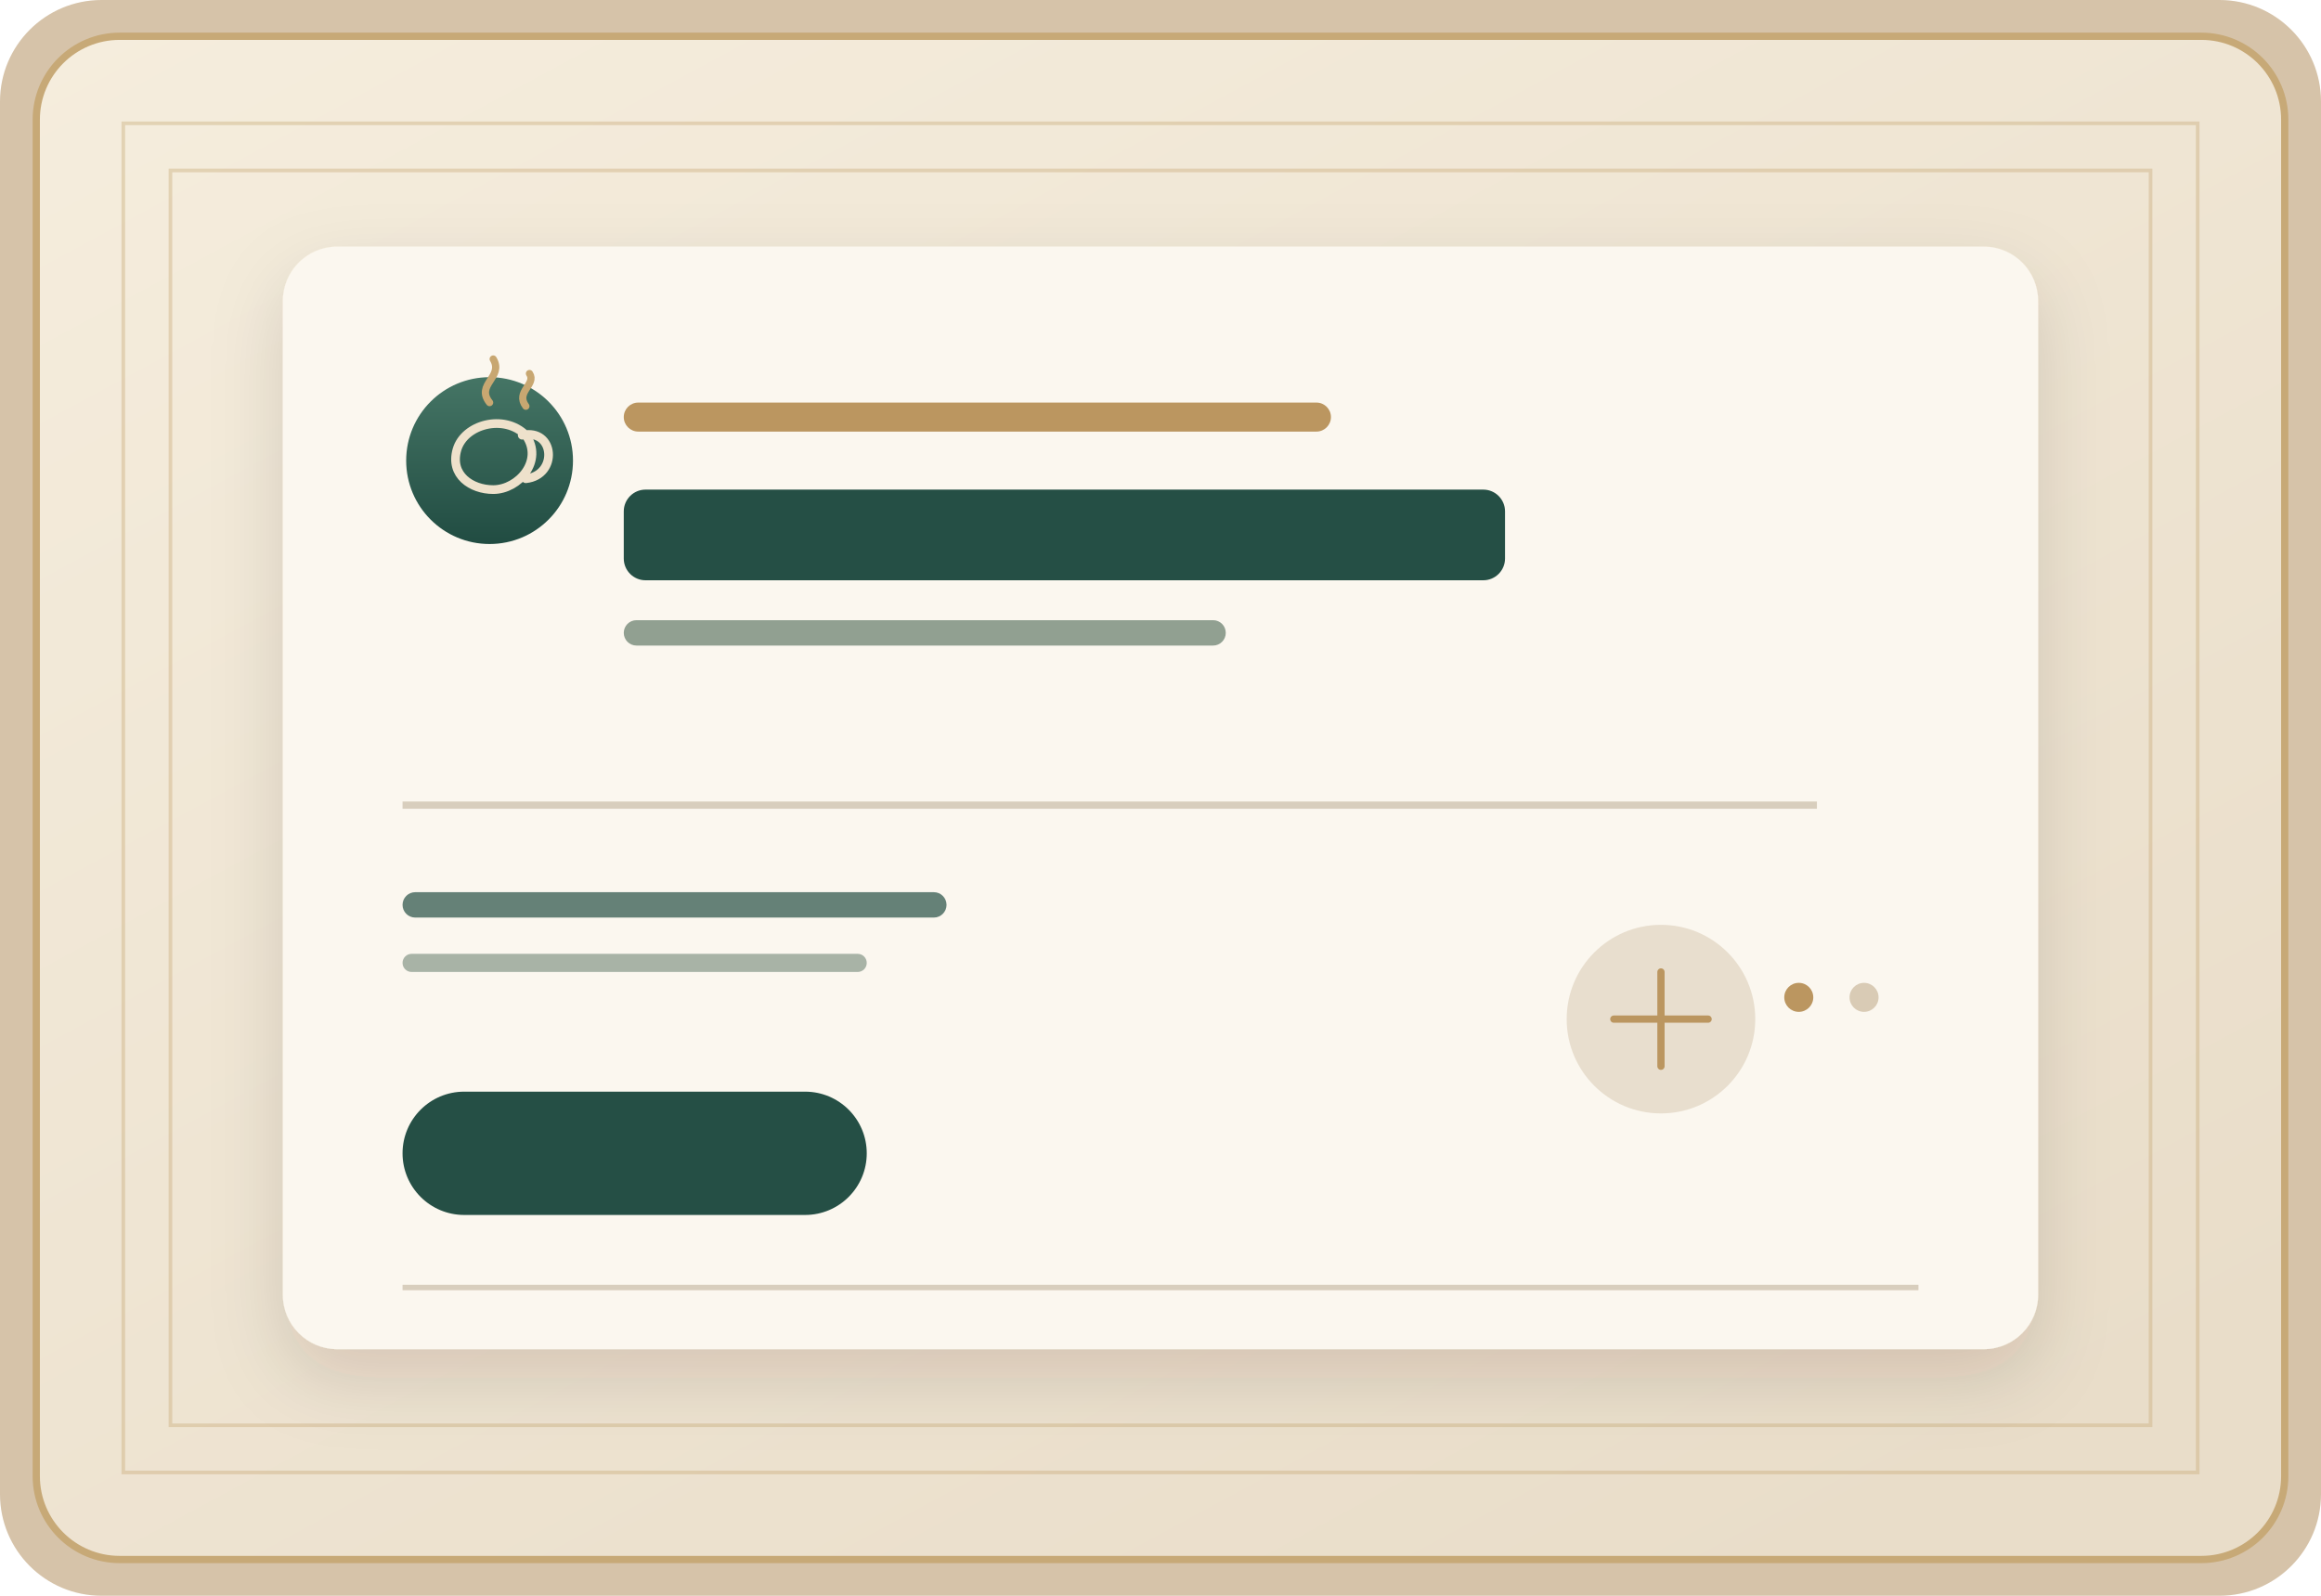
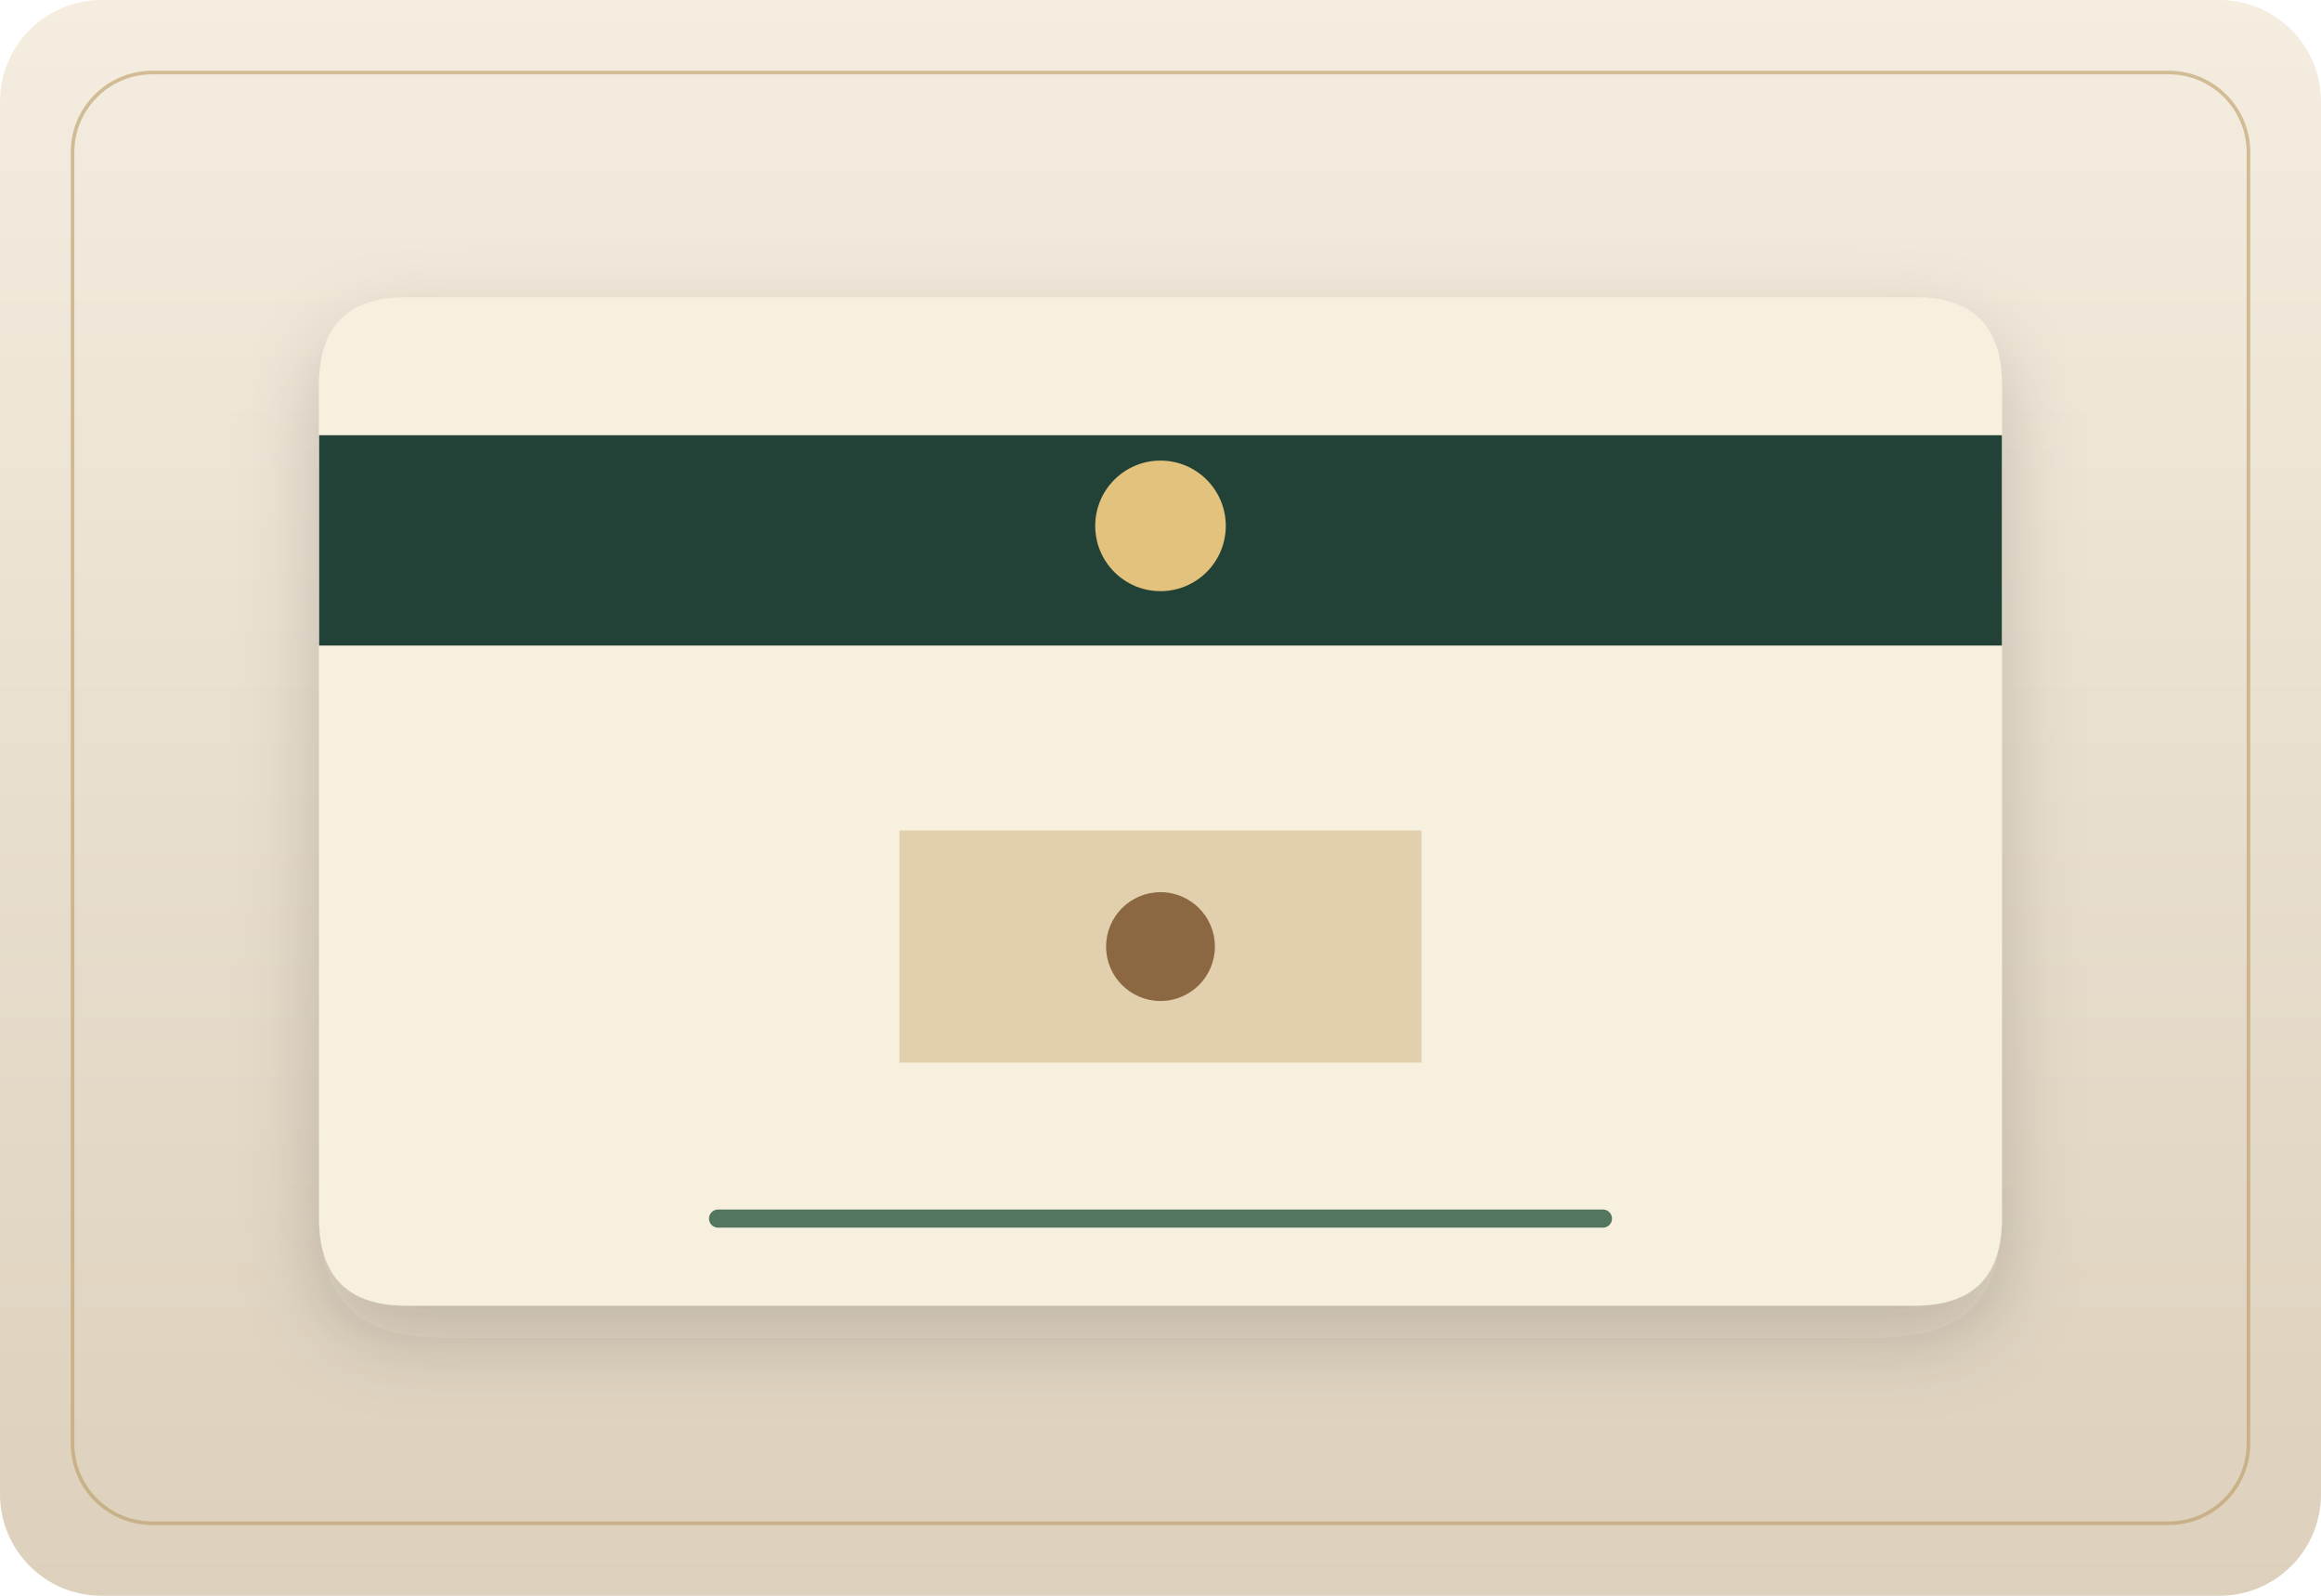
- <svg xmlns="http://www.w3.org/2000/svg" width="640" height="440" viewBox="0 0 640 440" role="img" aria-label="カフェ告知の比較用図版">
+ <svg xmlns="http://www.w3.org/2000/svg" width="640" height="440" viewBox="0 0 640 440" role="img">
  <defs>
-     <linearGradient id="paper" x2="0.8" y2="1">
-       <stop stop-color="#f5eddd" />
-       <stop offset="1" stop-color="#e9ddc9" />
+     <linearGradient id="paper" x2="0" y2="1">
+       <stop stop-color="#f4ede0" />
+       <stop offset="1" stop-color="#ddd0bc" />
    </linearGradient>
-     <linearGradient id="cup" x2="0" y2="1">
-       <stop stop-color="#457565" />
-       <stop offset="1" stop-color="#214c42" />
+     <linearGradient id="felt" x2="1" y2="1">
+       <stop stop-color="#315d4b" />
+       <stop offset="1" stop-color="#183b31" />
+     </linearGradient>
+     <linearGradient id="ceramic" x2=".8" y2="1">
+       <stop stop-color="#fffdf6" />
+       <stop offset="1" stop-color="#c8c5bb" />
    </linearGradient>
    <filter id="shadow" x="-20%" y="-20%" width="140%" height="150%">
-       <feDropShadow dx="0" dy="8" stdDeviation="10" flood-color="#34251b" flood-opacity=".13" />
+       <feDropShadow dx="0" dy="9" stdDeviation="11" flood-color="#20231f" flood-opacity=".18" />
    </filter>
  </defs>
-   <rect width="640" height="440" rx="28" fill="#d6c3a9" />
-   <rect x="10" y="10" width="620" height="420" rx="23" fill="url(#paper)" stroke="#c7a977" stroke-width="2" />
-   <g fill="none" stroke="#c7a977" opacity=".4">
-     <path d="M34 34h572v372H34z" />
-     <path d="M47 47h546v346H47z" />
+   <rect width="640" height="440" rx="28" fill="url(#paper)" />
+   <rect x="20" y="20" width="600" height="400" rx="22" fill="none" stroke="#b99a61" stroke-opacity=".58" />
+   <g filter="url(#shadow)">
+     <path d="M112 82h416q24 0 24 24v230q0 24-24 24H112q-24 0-24-24V106q0-24 24-24" fill="#f8f0df" />
+     <path d="M88 120h464v58H88z" fill="#244237" />
+     <circle cx="320" cy="145" r="18" fill="#e2c27b" />
+     <path d="M248 229h144v64H248z" rx="20" fill="#e2cfad" />
+     <circle cx="320" cy="261" r="15" fill="#8b6842" />
+     <path d="M198 336h244" stroke="#52765e" stroke-width="5" stroke-linecap="round" />
  </g>
-   <g filter="url(#shadow)">
-     <rect x="78" y="68" width="484" height="304" rx="15" fill="#fbf7ef" />
-   </g>
-   <g transform="translate(111 103)">
-     <circle cx="24" cy="24" r="23" fill="url(#cup)" />
-     <path d="M15 21c2-7 13-10 19-4 5 7-2 15-9 15-6 0-12-4-10-11m18-4c9-2 10 11 1 12" fill="none" stroke="#eee1cb" stroke-width="2.4" stroke-linecap="round" />
-     <path d="M24 8c-4-5 4-7 1-12m9 13c-3-4 3-6 1-9" fill="none" stroke="#c8a771" stroke-width="2" stroke-linecap="round" />
-   </g>
-   <rect x="172" y="111" width="195" height="8" rx="4" fill="#bb9660" />
-   <rect x="172" y="135" width="243" height="25" rx="6" fill="#254f45" />
-   <rect x="172" y="171" width="166" height="7" rx="3.5" fill="#647b6a" opacity=".7" />
-   <rect x="111" y="221" width="390" height="2" fill="#d8cebd" />
-   <rect x="111" y="246" width="150" height="7" rx="3.5" fill="#254f45" opacity=".7" />
-   <rect x="111" y="263" width="128" height="5" rx="2.5" fill="#647b6a" opacity=".55" />
-   <rect x="111" y="301" width="128" height="34" rx="17" fill="#254f45" />
-   <circle cx="458" cy="281" r="26" fill="#e8dece" />
-   <path d="M445 281h26m-13-13v26" stroke="#bb9660" stroke-width="2" stroke-linecap="round" />
-   <rect x="492" y="271" width="8" height="8" rx="4" fill="#bb9660" />
-   <rect x="510" y="271" width="8" height="8" rx="4" fill="#d9cbb5" />
-   <path d="M111 355h418" stroke="#d8cebd" stroke-width="1.5" />
</svg>
